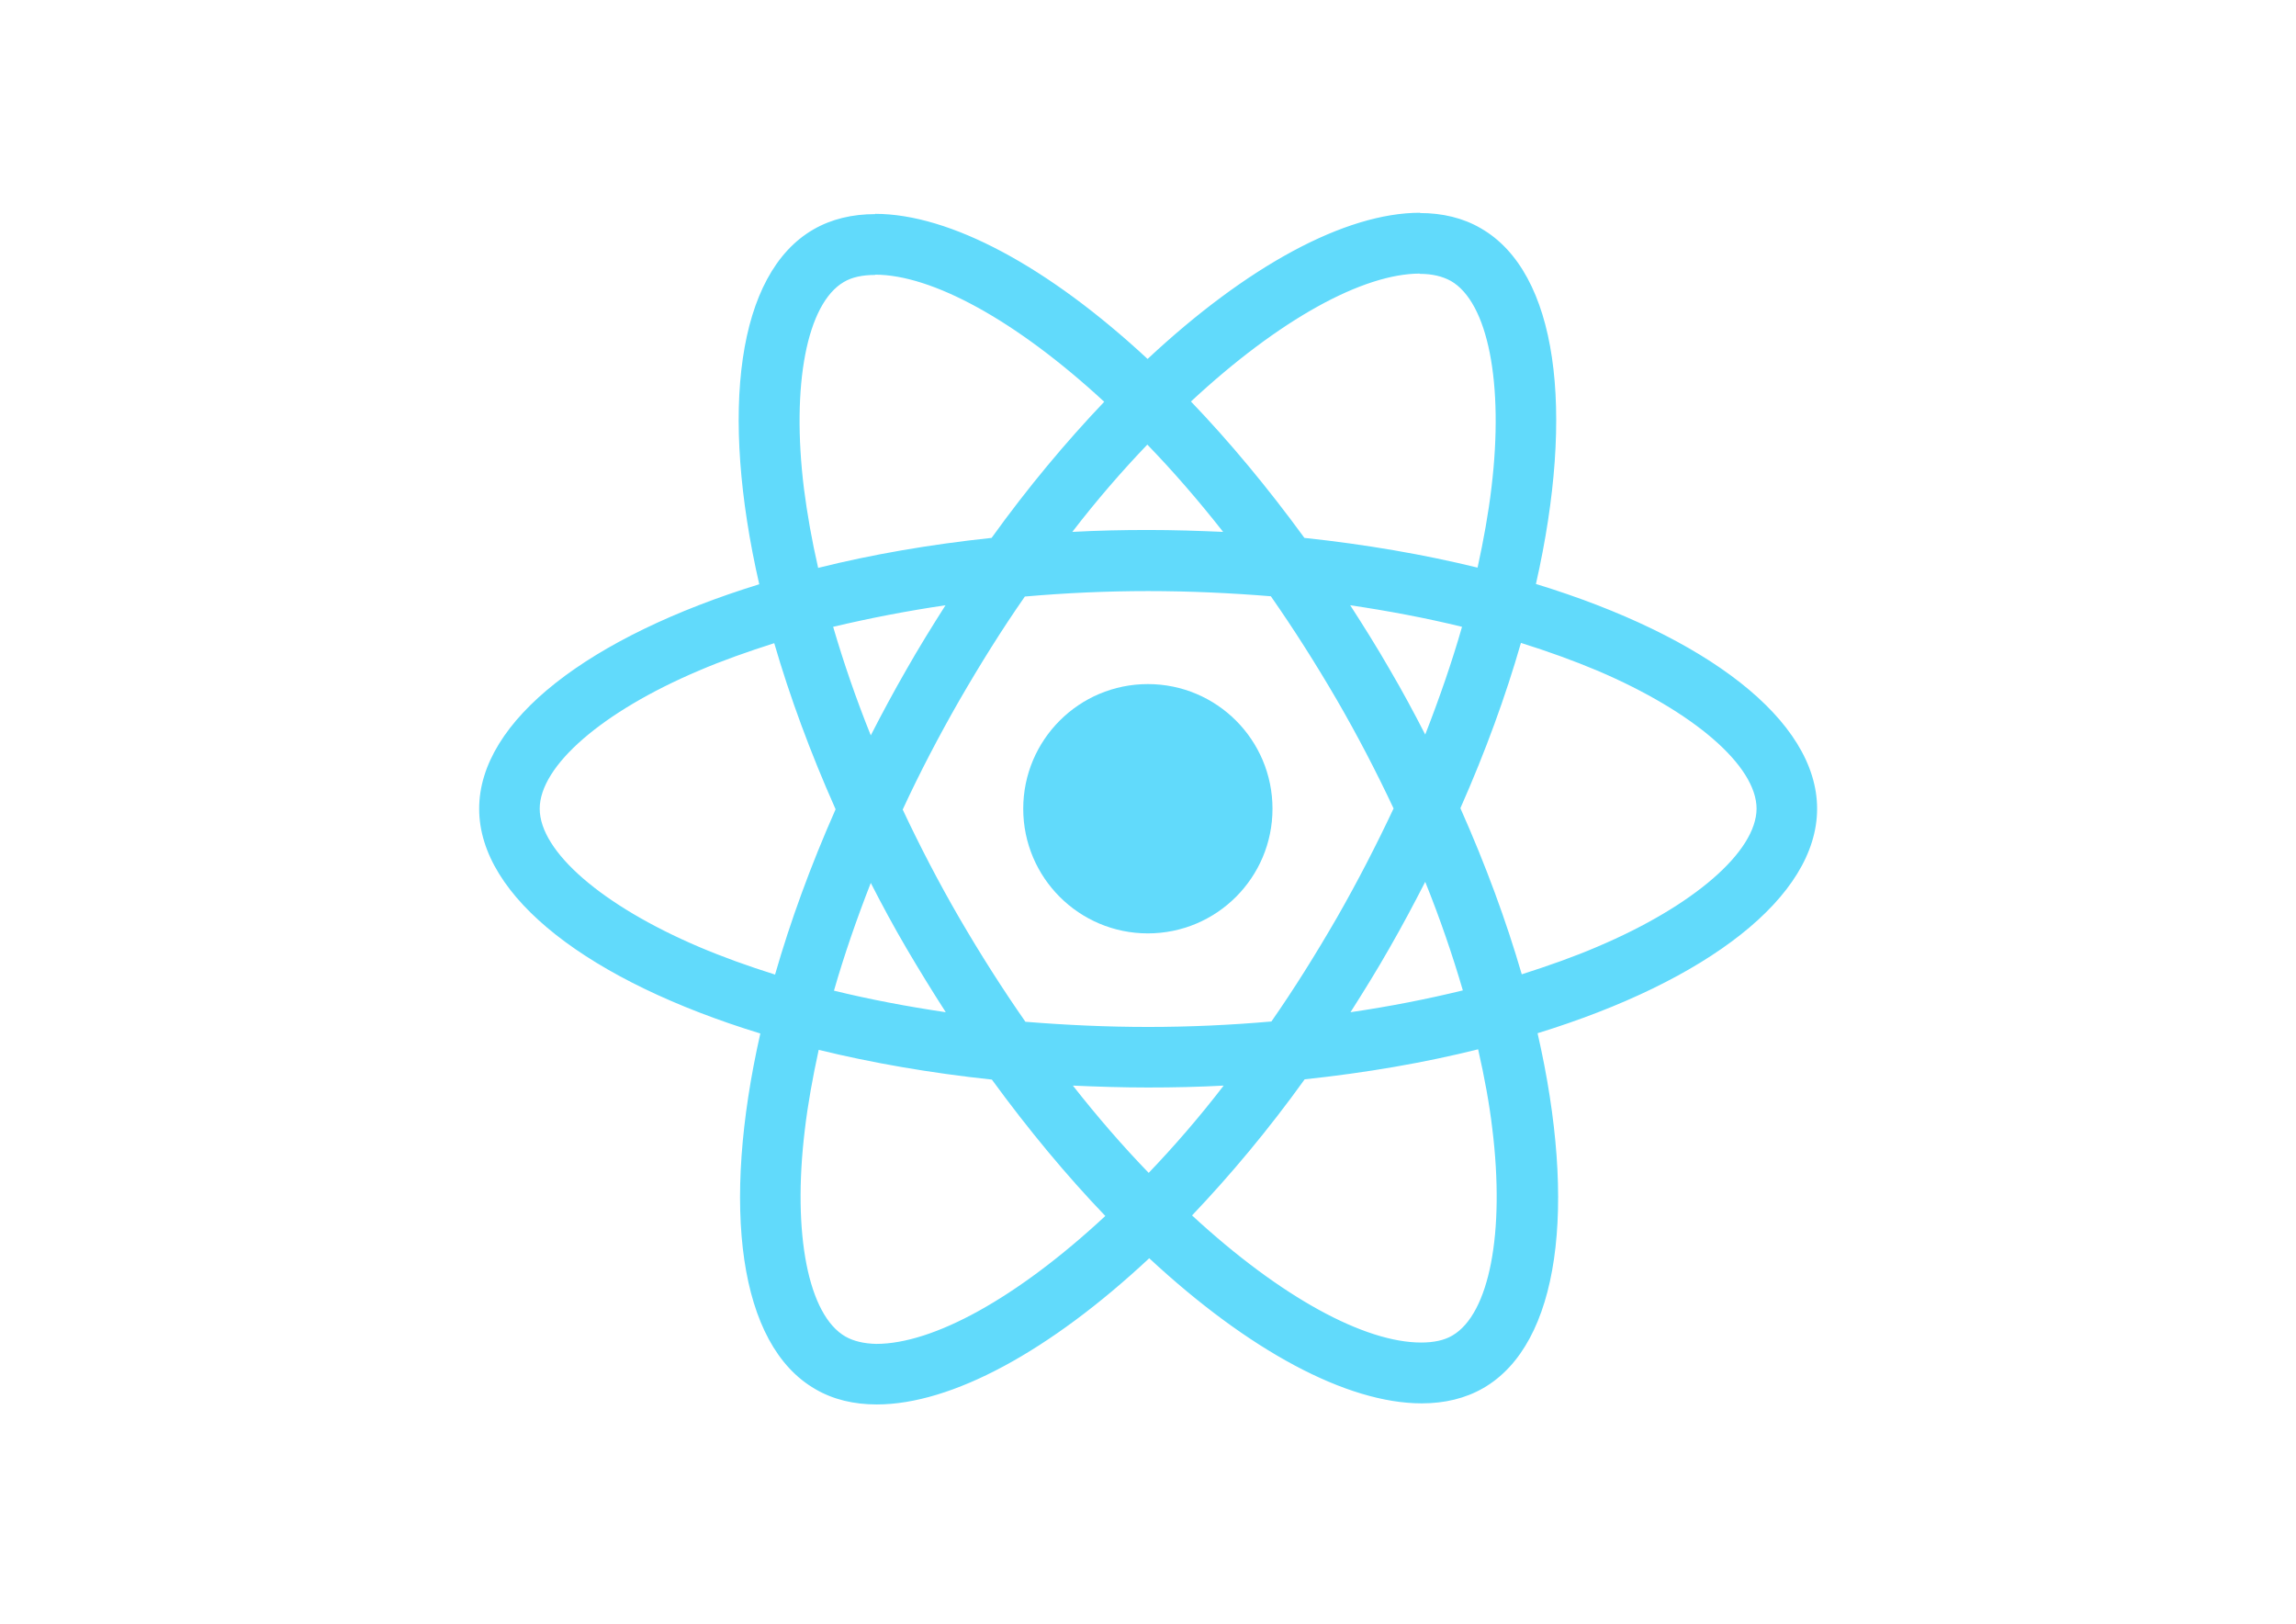
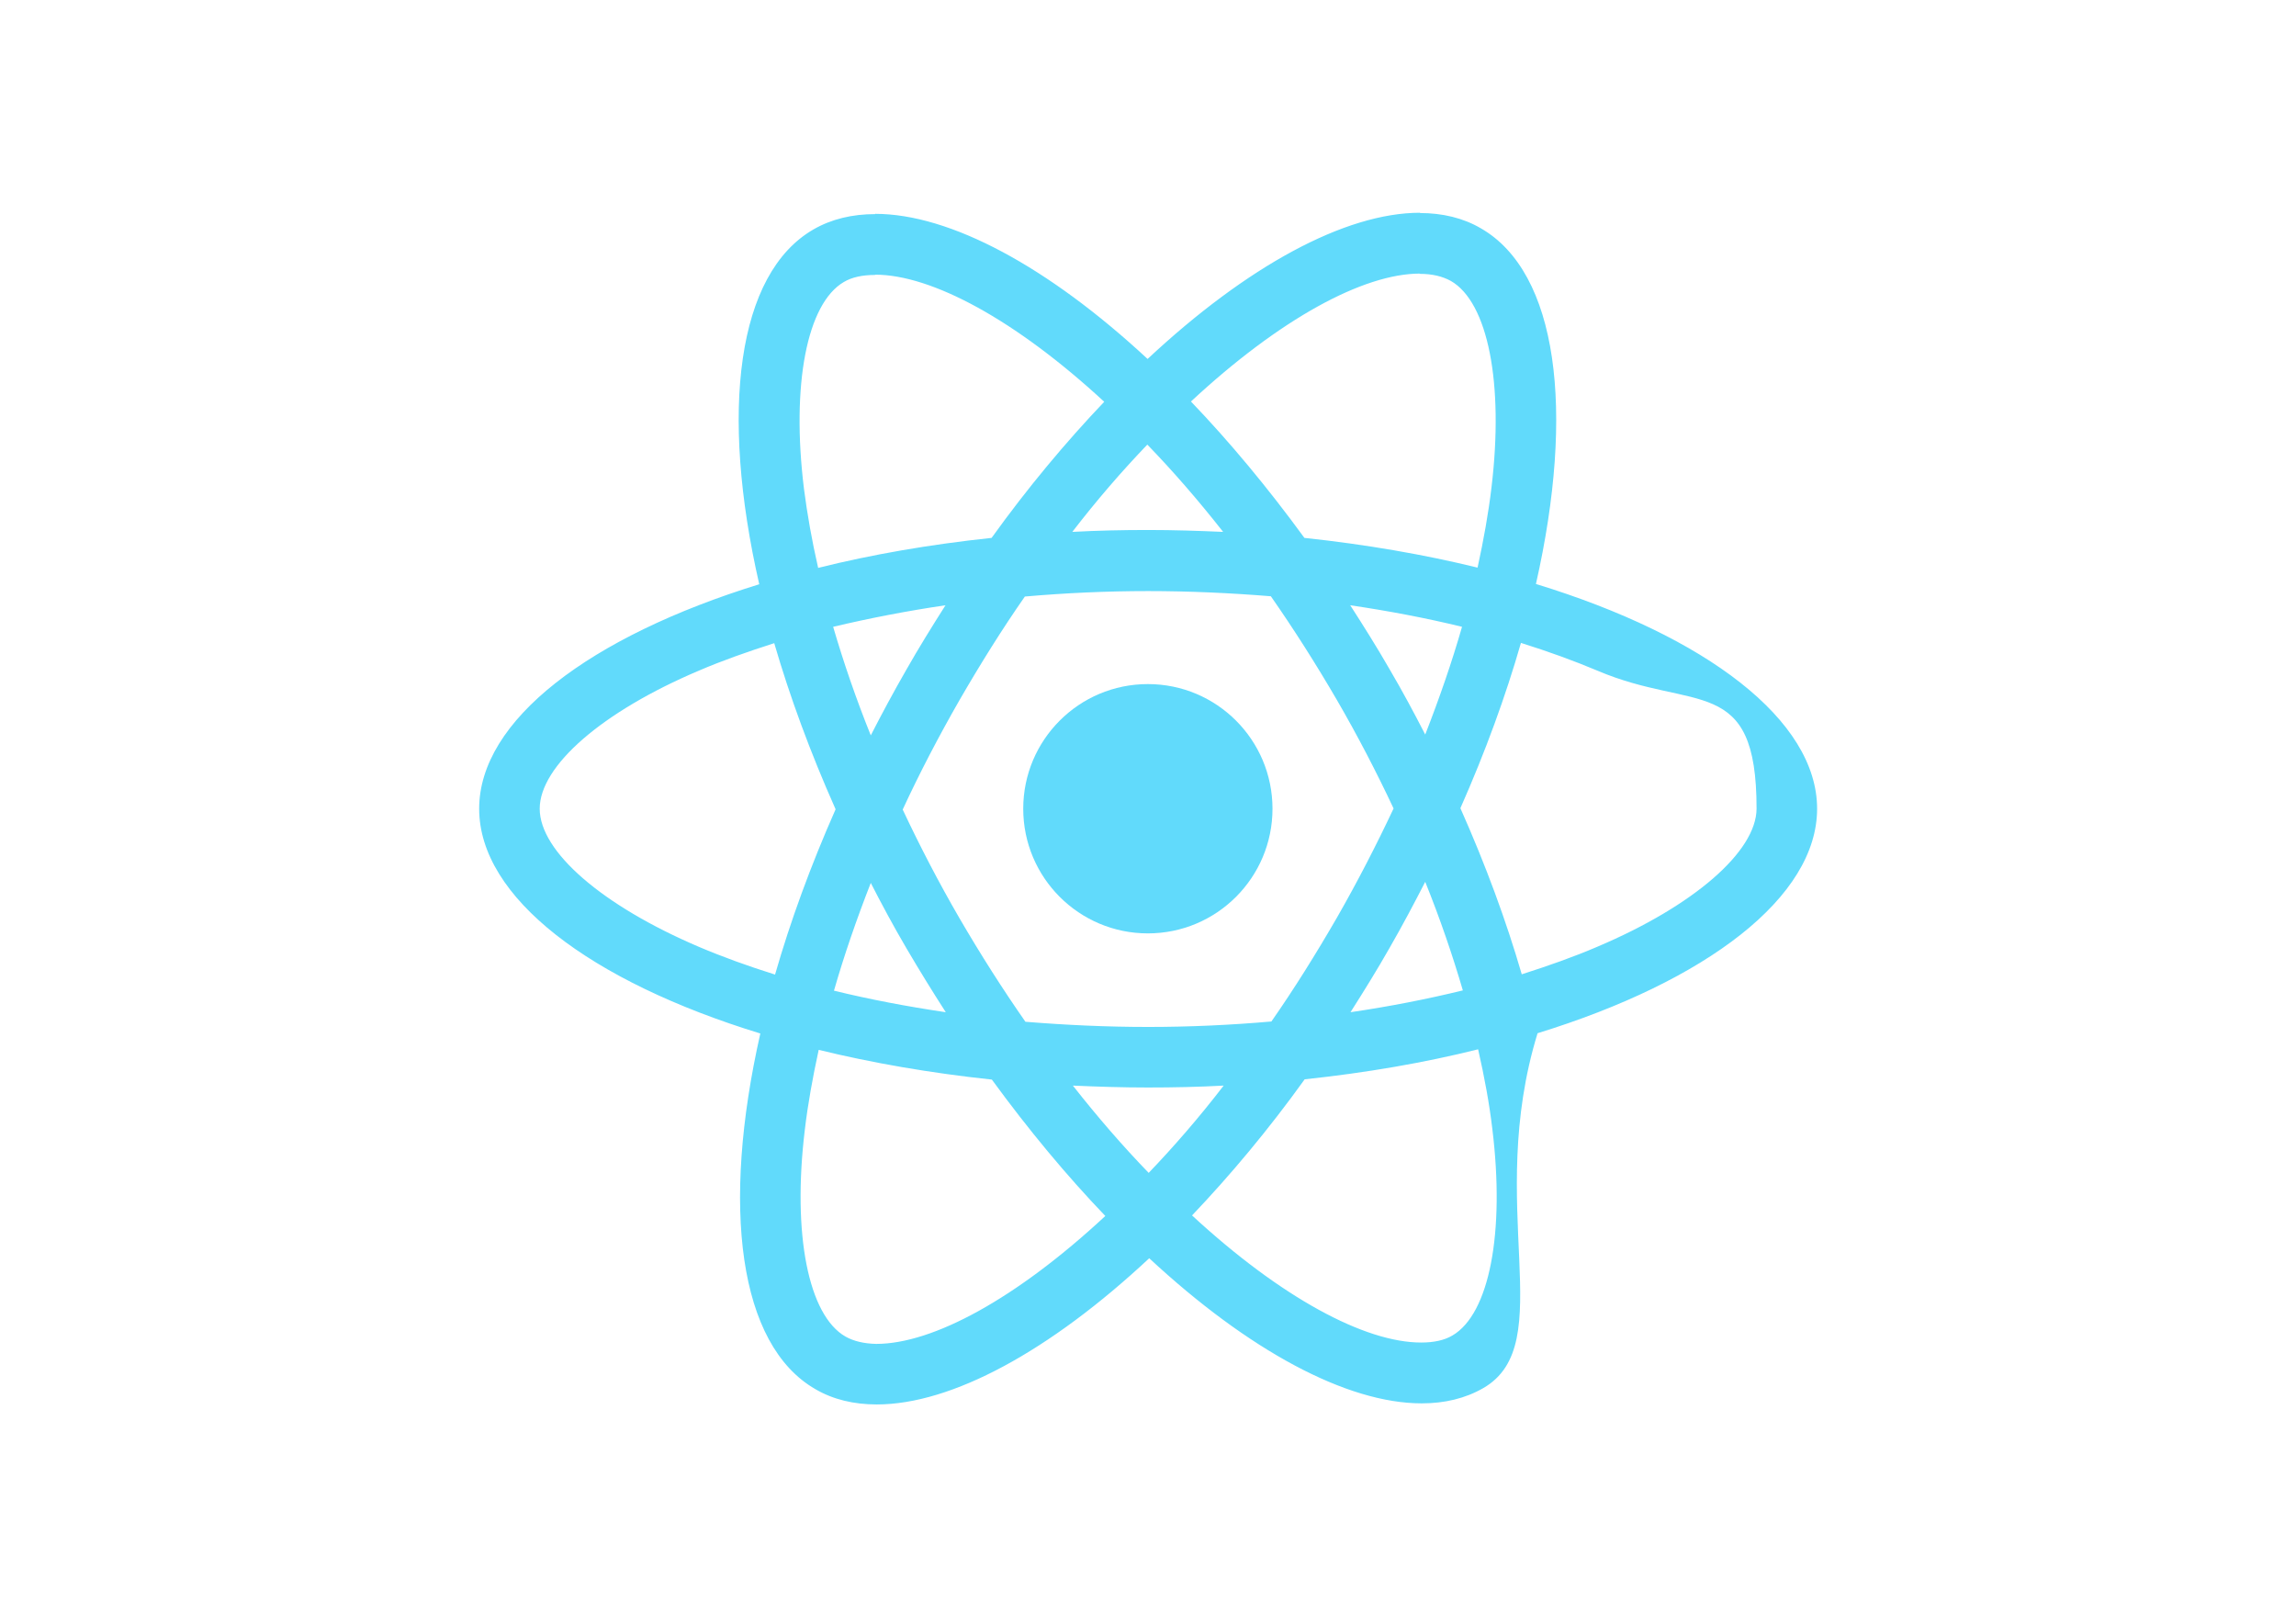
<svg xmlns="http://www.w3.org/2000/svg" viewBox="0 0 841.9 595.3">
  <g fill="#61DAFB">
-     <path d="M666.3 296.5c0-32.5-40.7-63.3-103.1-82.4 14.4-63.6 8-114.2-20.2-130.4-6.5-3.8-14.1-5.6-22.4-5.6v22.3c4.6 0 8.3.9 11.4 2.6 13.6 7.8 19.5 37.5 14.9 75.7-1.1 9.4-2.9 19.3-5.1 29.4-19.6-4.8-41-8.5-63.5-10.9-13.5-18.5-27.5-35.3-41.6-50 32.6-30.3 63.2-46.9 84-46.9V78c-27.5 0-63.5 19.6-99.9 53.6-36.4-33.8-72.4-53.2-99.9-53.2v22.3c20.7 0 51.4 16.5 84 46.6-14 14.7-28 31.4-41.3 49.9-22.6 2.4-44 6.1-63.6 11-2.3-10-4-19.7-5.2-29-4.7-38.2 1.1-67.9 14.6-75.8 3-1.8 6.9-2.6 11.5-2.6V78.5c-8.4 0-16 1.8-22.6 5.6-28.1 16.2-34.4 66.7-19.9 130.1-62.2 19.2-102.7 49.9-102.7 82.3 0 32.5 40.7 63.3 103.1 82.4-14.4 63.6-8 114.2 20.2 130.4 6.5 3.8 14.1 5.6 22.5 5.6 27.5 0 63.5-19.6 99.9-53.6 36.4 33.8 72.4 53.2 99.9 53.2 8.4 0 16-1.8 22.6-5.6 28.1-16.2 34.4-66.7 19.9-130.1 62-19.1 102.5-49.9 102.5-82.3zm-130.2-66.7c-3.7 12.9-8.3 26.2-13.5 39.5-4.1-8-8.4-16-13.1-24-4.6-8-9.5-15.8-14.4-23.4 14.2 2.1 27.9 4.7 41 7.9zm-45.8 106.5c-7.8 13.5-15.8 26.3-24.1 38.2-14.9 1.3-30 2-45.2 2-15.1 0-30.2-.7-45-1.9-8.3-11.9-16.4-24.6-24.2-38-7.6-13.1-14.5-26.4-20.8-39.8 6.2-13.4 13.2-26.8 20.7-39.9 7.8-13.5 15.8-26.3 24.1-38.2 14.9-1.3 30-2 45.2-2 15.1 0 30.2.7 45 1.9 8.3 11.9 16.4 24.6 24.2 38 7.6 13.1 14.5 26.4 20.8 39.8-6.3 13.4-13.2 26.8-20.7 39.9zm32.3-13c5.4 13.4 10 26.8 13.8 39.8-13.1 3.2-26.9 5.9-41.2 8 4.9-7.7 9.8-15.6 14.4-23.7 4.6-8 8.9-16.1 13-24.1zM421.2 430c-9.3-9.6-18.6-20.3-27.8-32 9 .4 18.2.7 27.5.7 9.4 0 18.7-.2 27.8-.7-9 11.7-18.3 22.4-27.5 32zm-74.4-58.9c-14.2-2.1-27.9-4.7-41-7.9 3.7-12.9 8.3-26.2 13.5-39.5 4.1 8 8.4 16 13.1 24 4.7 8 9.5 15.8 14.4 23.4zM420.7 163c9.3 9.6 18.6 20.3 27.8 32-9-.4-18.2-.7-27.5-.7-9.4 0-18.7.2-27.8.7 9-11.7 18.3-22.4 27.5-32zm-74 58.9c-4.9 7.7-9.8 15.6-14.4 23.7-4.6 8-8.9 16-13 24-5.4-13.4-10-26.8-13.8-39.8 13.1-3.1 26.9-5.8 41.2-7.9zm-90.5 125.2c-35.4-15.1-58.3-34.9-58.3-50.6 0-15.7 22.9-35.6 58.3-50.6 8.6-3.7 18-7 27.7-10.1 5.7 19.6 13.2 40 22.5 60.9-9.2 20.8-16.6 41.1-22.2 60.6-9.9-3.1-19.3-6.5-28-10.2zM310 490c-13.6-7.8-19.5-37.5-14.9-75.7 1.1-9.4 2.9-19.3 5.1-29.4 19.6 4.8 41 8.5 63.5 10.9 13.5 18.5 27.5 35.3 41.6 50-32.6 30.3-63.2 46.9-84 46.9-4.5-.1-8.3-1-11.3-2.7zm237.2-76.2c4.7 38.2-1.1 67.9-14.6 75.8-3 1.8-6.9 2.6-11.5 2.6-20.7 0-51.4-16.5-84-46.6 14-14.7 28-31.4 41.3-49.9 22.6-2.4 44-6.1 63.6-11 2.3 10.1 4.1 19.8 5.2 29.1zm38.5-66.7c-8.6 3.7-18 7-27.7 10.1-5.7-19.6-13.2-40-22.5-60.9 9.2-20.8 16.6-41.1 22.2-60.6 9.9 3.1 19.3 6.5 28.1 10.2 35.4 15.1 58.3 34.9 58.3 50.6-.1 15.7-23 35.6-58.4 50.6zM320.8 78.4z" />
+     <path d="M666.3 296.5c0-32.5-40.7-63.3-103.1-82.4 14.4-63.6 8-114.2-20.2-130.4-6.5-3.8-14.1-5.6-22.4-5.6v22.3c4.6 0 8.3.9 11.4 2.6 13.6 7.8 19.5 37.5 14.9 75.7-1.1 9.4-2.9 19.3-5.1 29.4-19.6-4.8-41-8.5-63.5-10.9-13.5-18.5-27.5-35.3-41.6-50 32.6-30.3 63.2-46.9 84-46.9V78c-27.5 0-63.5 19.6-99.9 53.6-36.4-33.8-72.4-53.2-99.9-53.2v22.3c20.7 0 51.4 16.5 84 46.6-14 14.7-28 31.4-41.3 49.9-22.6 2.4-44 6.1-63.6 11-2.3-10-4-19.7-5.2-29-4.7-38.2 1.1-67.9 14.6-75.8 3-1.8 6.9-2.6 11.5-2.6V78.5c-8.4 0-16 1.8-22.6 5.6-28.1 16.2-34.4 66.7-19.9 130.1-62.2 19.2-102.7 49.9-102.7 82.3 0 32.5 40.7 63.3 103.1 82.4-14.4 63.6-8 114.2 20.2 130.4 6.5 3.8 14.1 5.6 22.5 5.6 27.5 0 63.5-19.6 99.9-53.6 36.4 33.8 72.4 53.2 99.9 53.2 8.4 0 16-1.8 22.6-5.6 28.1-16.234.4-66.7 19.9-130.1 62-19.1 102.5-49.9 102.5-82.3zm-130.2-66.7c-3.7 12.9-8.3 26.2-13.5 39.5-4.1-8-8.4-16-13.1-24-4.6-8-9.5-15.8-14.4-23.4 14.2 2.1 27.9 4.7 41 7.9zm-45.8 106.5c-7.8 13.5-15.8 26.3-24.1 38.2-14.9 1.3-30 2-45.2 2-15.1 0-30.2-.7-45-1.9-8.3-11.9-16.4-24.6-24.2-38-7.6-13.1-14.5-26.4-20.8-39.8 6.2-13.4 13.2-26.8 20.7-39.9 7.8-13.5 15.8-26.3 24.1-38.2 14.9-1.3 30-2 45.2-2 15.1 0 30.2.7 45 1.9 8.3 11.9 16.4 24.6 24.2 38 7.6 13.1 14.5 26.4 20.8 39.8-6.3 13.4-13.2 26.8-20.7 39.9zm32.3-13c5.4 13.4 10 26.8 13.8 39.8-13.1 3.2-26.9 5.9-41.2 8 4.9-7.7 9.8-15.6 14.4-23.7 4.6-8 8.9-16.1 13-24.1zM421.2 430c-9.3-9.6-18.6-20.3-27.8-32 9 .4 18.2.7 27.5.7 9.4 0 18.7-.2 27.8-.7-9 11.7-18.3 22.4-27.5 32zm-74.4-58.9c-14.2-2.1-27.9-4.7-41-7.9 3.7-12.9 8.3-26.2 13.5-39.5 4.1 8 8.4 16 13.1 24 4.7 8 9.5 15.8 14.4 23.4zM420.7 163c9.3 9.6 18.6 20.3 27.8 32-9-.4-18.2-.7-27.5-.7-9.4 0-18.7.2-27.8.7 9-11.7 18.3-22.4 27.5-32zm-74 58.9c-4.9 7.7-9.8 15.6-14.4 23.7-4.6 8-8.9 16-13 24-5.4-13.4-10-26.8-13.8-39.8 13.1-3.1 26.9-5.8 41.2-7.9zm-90.5 125.2c-35.4-15.1-58.3-34.9-58.3-50.6 0-15.7 22.9-35.6 58.3-50.6 8.6-3.7 18-7 27.7-10.1 5.7 19.6 13.2 40 22.5 60.9-9.2 20.8-16.6 41.1-22.2 60.6-9.9-3.1-19.3-6.5-28-10.2zM310 490c-13.6-7.8-19.5-37.5-14.9-75.7 1.1-9.4 2.9-19.3 5.1-29.4 19.6 4.8 41 8.5 63.5 10.9 13.5 18.5 27.5 35.3 41.6 50-32.6 30.3-63.2 46.9-84 46.9-4.5-.1-8.3-1-11.3-2.7zm237.2-76.2c4.7 38.2-1.1 67.9-14.6 75.8-3 1.8-6.9 2.6-11.5 2.6-20.7 0-51.4-16.5-84-46.6 14-14.7 28-31.4 41.3-49.9 22.6-2.4 44-6.1 63.6-11 2.3 10.1 4.1 19.8 5.2 29.1zm38.5-66.7c-8.6 3.7-18 7-27.7 10.1-5.7-19.6-13.2-40-22.5-60.9 9.2-20.8 16.6-41.1 22.2-60.6 9.9 3.1 19.3 6.5 28.1 10.2 35.4 15.1 58.334.9 58.3 50.6-.1 15.7-23 35.6-58.4 50.6zM320.8 78.4z" />
    <circle cx="420.9" cy="296.5" r="45.7" />
    <path d="M520.5 78.1z" />
  </g>
</svg>
